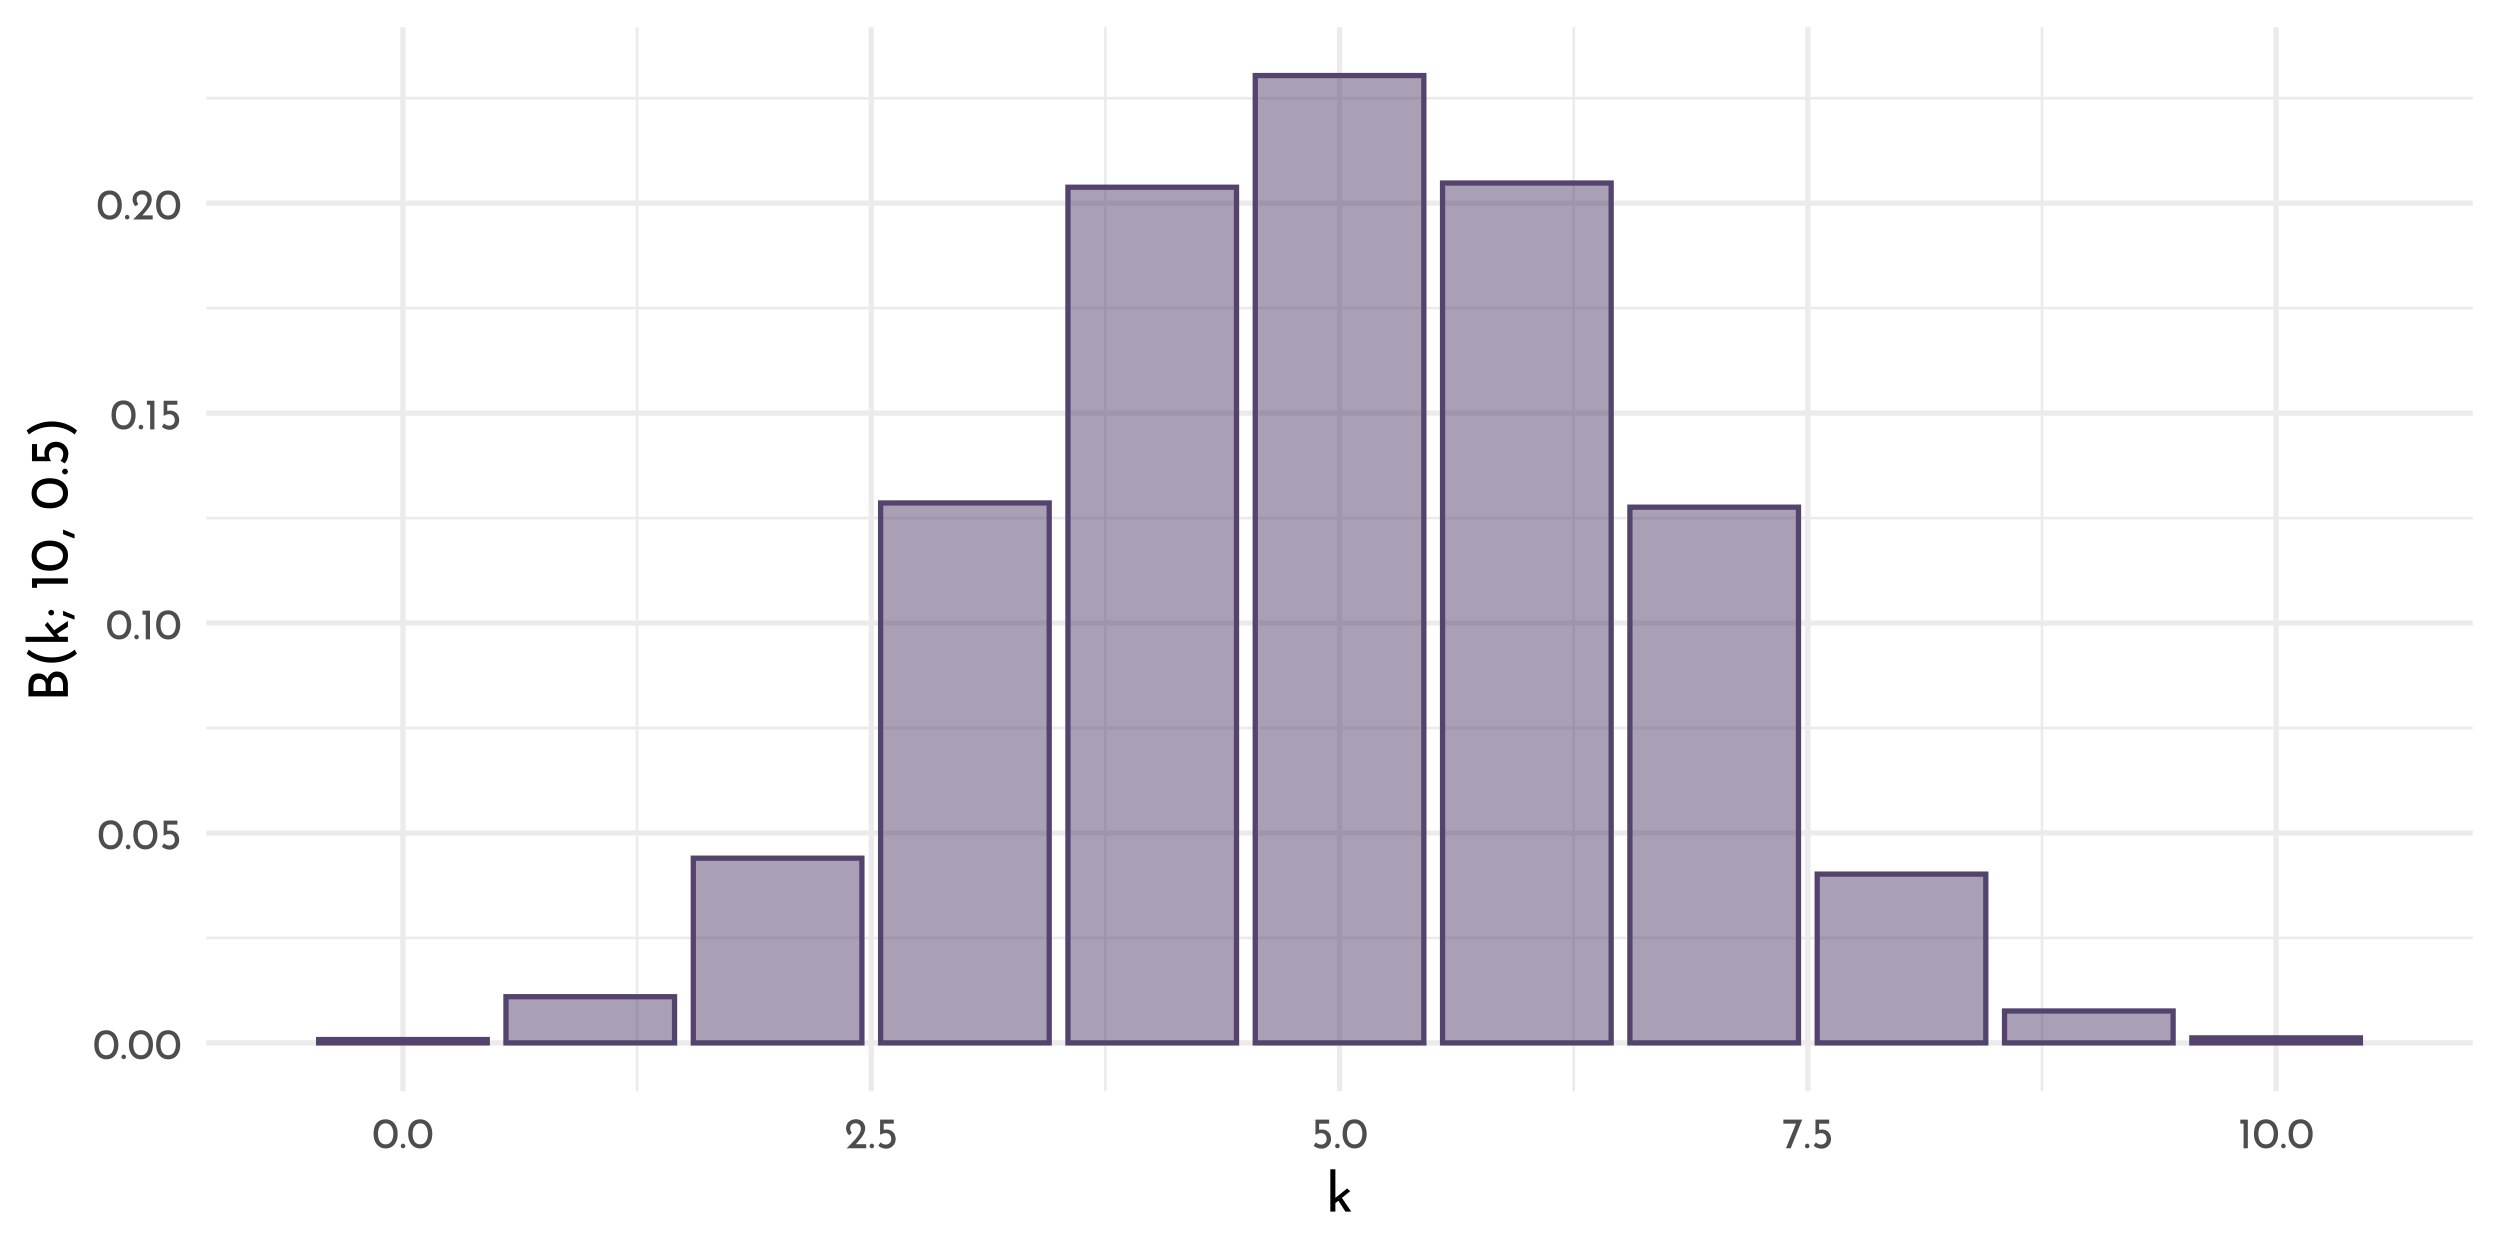
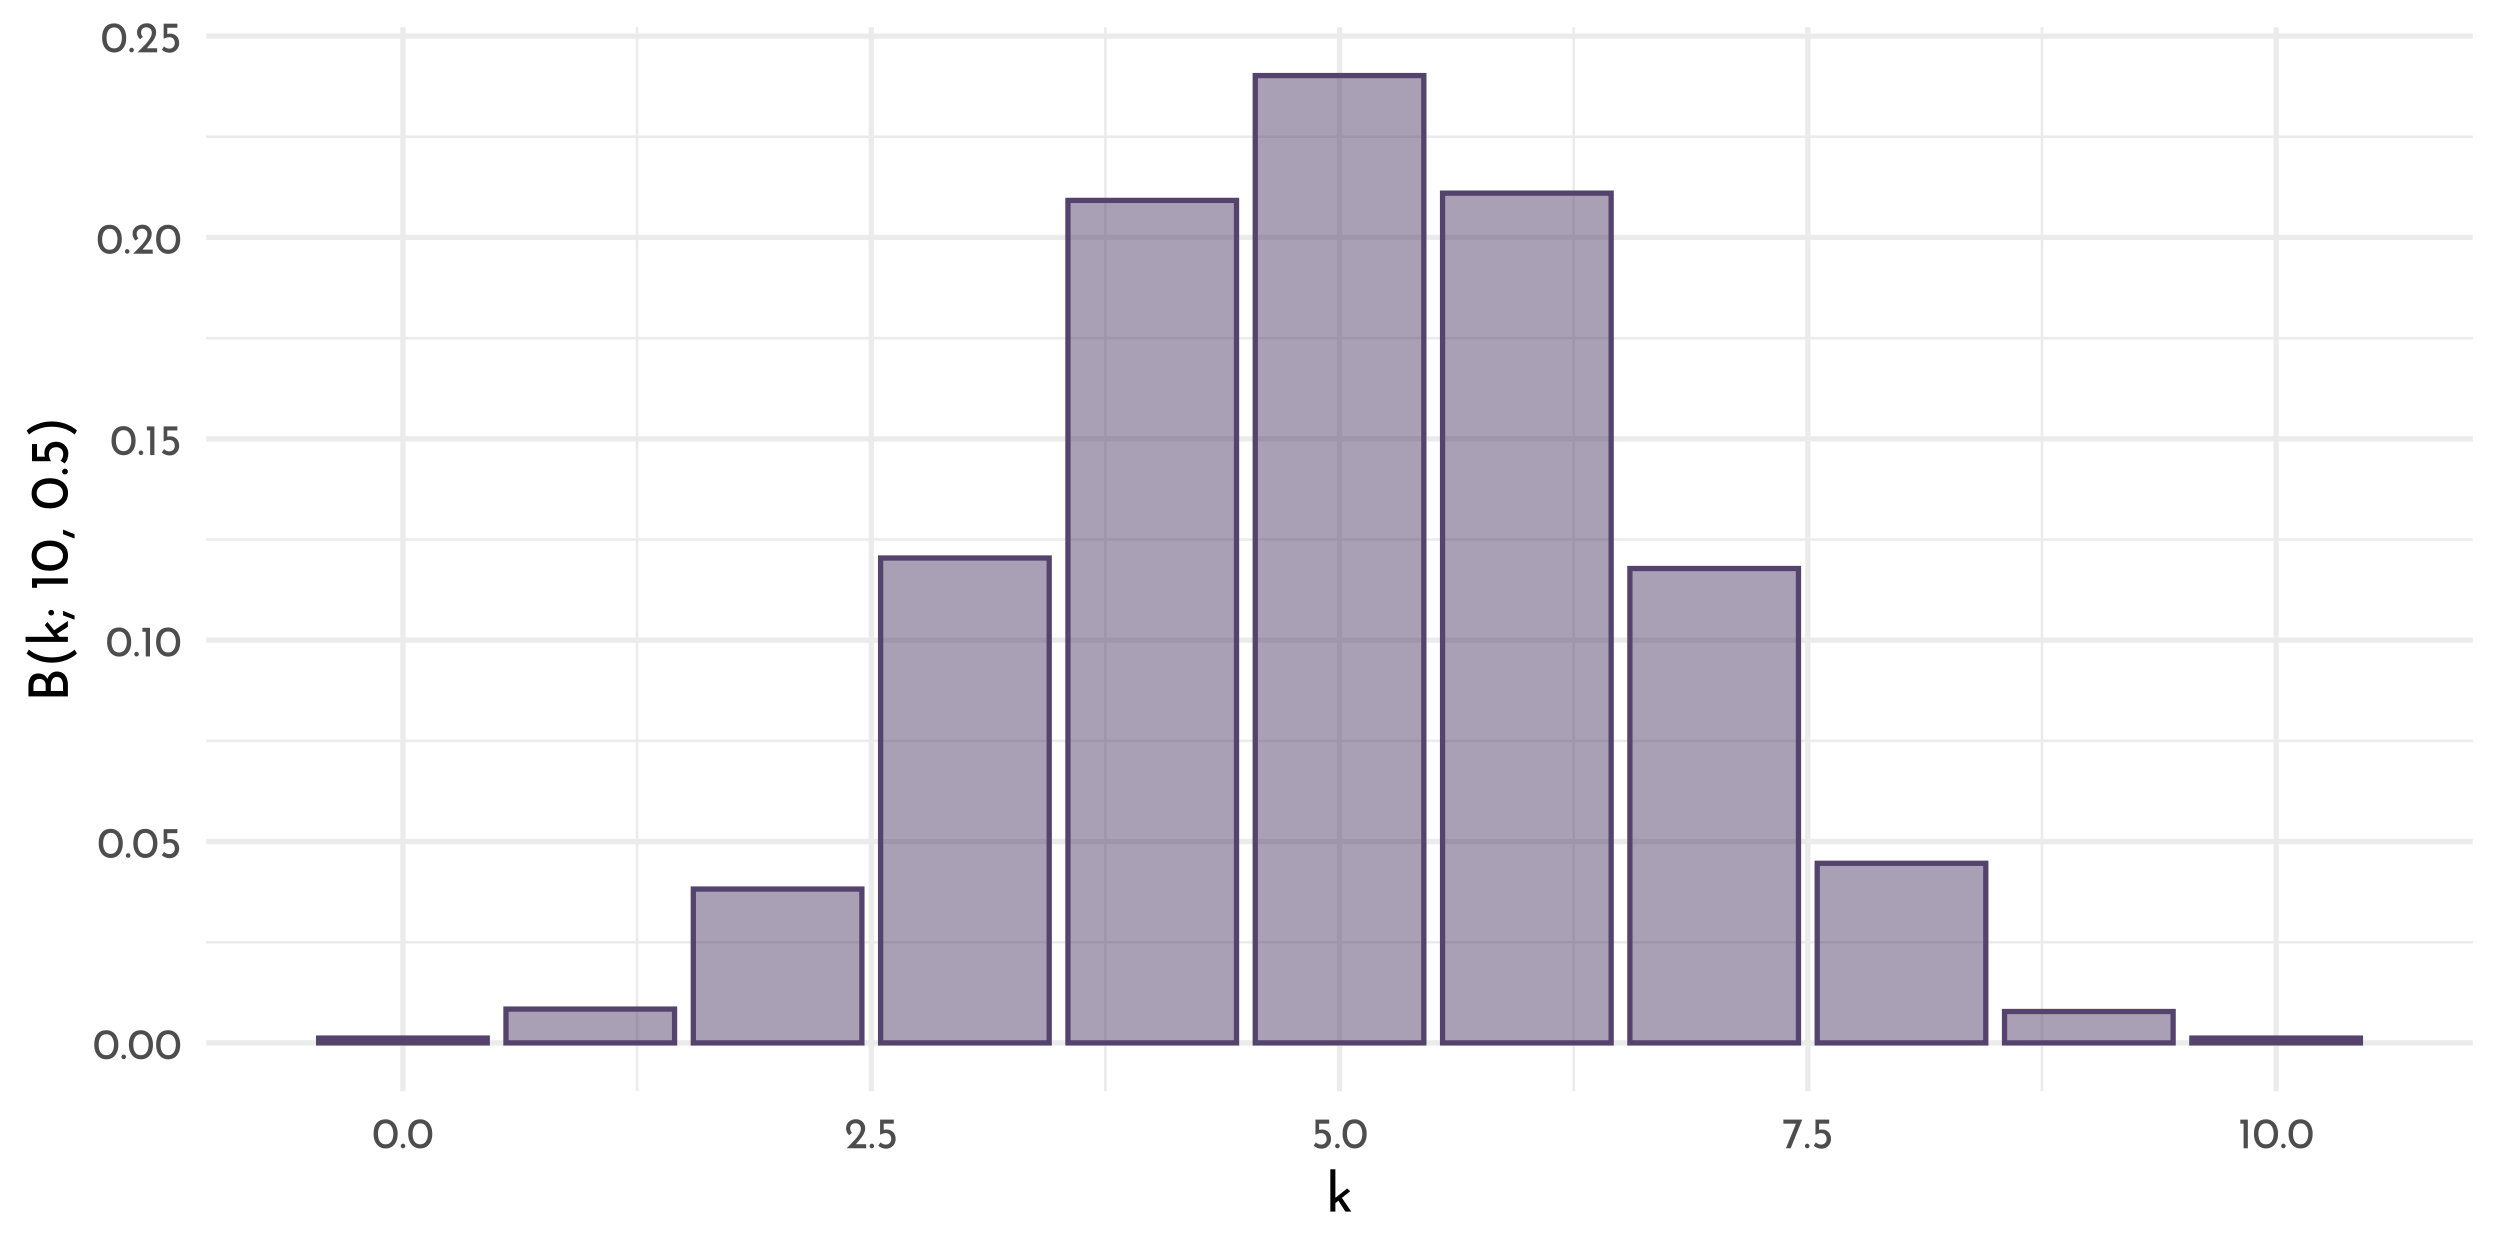
<svg xmlns="http://www.w3.org/2000/svg" xmlns:xlink="http://www.w3.org/1999/xlink" width="504pt" height="252pt" viewBox="0 0 504 252" version="1.1">
  <defs>
    <g>
      <symbol overflow="visible" id="glyph0-0">
        <path style="stroke:none;" d="" />
      </symbol>
      <symbol overflow="visible" id="glyph0-1">
        <path style="stroke:none;" d="M 2.75 0.031 C 2.27 0.031 1.848 -0.086 1.484 -0.328 C 1.117 -0.566 0.832 -0.906 0.625 -1.344 C 0.414 -1.789 0.312 -2.316 0.312 -2.922 C 0.312 -3.879 0.523 -4.609 0.953 -5.109 C 1.391 -5.609 1.988 -5.852 2.75 -5.844 C 3.219 -5.844 3.633 -5.723 4 -5.484 C 4.375 -5.254 4.66 -4.914 4.859 -4.469 C 5.066 -4.031 5.172 -3.516 5.172 -2.922 C 5.172 -2.305 5.066 -1.773 4.859 -1.328 C 4.66 -0.891 4.375 -0.551 4 -0.312 C 3.633 -0.082 3.219 0.031 2.75 0.031 Z M 2.734 -0.797 C 3.234 -0.797 3.613 -0.988 3.875 -1.375 C 4.145 -1.758 4.285 -2.281 4.297 -2.938 C 4.285 -3.57 4.145 -4.078 3.875 -4.453 C 3.613 -4.836 3.234 -5.031 2.734 -5.031 C 2.242 -5.031 1.863 -4.836 1.594 -4.453 C 1.332 -4.078 1.203 -3.566 1.203 -2.922 C 1.203 -2.266 1.332 -1.742 1.594 -1.359 C 1.863 -0.984 2.242 -0.797 2.734 -0.797 Z M 2.734 -0.797 " />
      </symbol>
      <symbol overflow="visible" id="glyph0-2">
        <path style="stroke:none;" d="M 0.297 -0.469 C 0.297 -0.594 0.344 -0.703 0.438 -0.797 C 0.531 -0.891 0.641 -0.938 0.766 -0.938 C 0.879 -0.938 0.984 -0.891 1.078 -0.797 C 1.172 -0.703 1.219 -0.594 1.219 -0.469 C 1.219 -0.332 1.172 -0.219 1.078 -0.125 C 0.984 -0.039 0.879 0 0.766 0 C 0.641 0 0.531 -0.039 0.438 -0.125 C 0.344 -0.219 0.297 -0.332 0.297 -0.469 Z M 0.297 -0.469 " />
      </symbol>
      <symbol overflow="visible" id="glyph0-3">
        <path style="stroke:none;" d="M 2.266 -3.781 C 2.641 -3.781 2.961 -3.691 3.234 -3.516 C 3.516 -3.348 3.723 -3.125 3.859 -2.844 C 4.004 -2.562 4.078 -2.242 4.078 -1.891 C 4.078 -1.523 3.992 -1.191 3.828 -0.891 C 3.66 -0.598 3.43 -0.363 3.141 -0.188 C 2.848 -0.008 2.52 0.078 2.156 0.078 C 1.852 0.078 1.555 0.02 1.266 -0.094 C 0.984 -0.207 0.754 -0.352 0.578 -0.531 L 1.031 -1.203 C 1.145 -1.066 1.297 -0.957 1.484 -0.875 C 1.68 -0.789 1.879 -0.75 2.078 -0.75 C 2.398 -0.75 2.664 -0.852 2.875 -1.062 C 3.082 -1.27 3.188 -1.535 3.188 -1.859 C 3.188 -2.223 3.086 -2.516 2.891 -2.734 C 2.703 -2.953 2.426 -3.062 2.062 -3.062 C 1.863 -3.062 1.676 -3.031 1.5 -2.969 C 1.32 -2.914 1.133 -2.836 0.938 -2.734 L 0.938 -5.781 L 3.703 -5.781 L 3.703 -4.969 L 1.672 -4.969 L 1.672 -3.719 C 1.859 -3.758 2.055 -3.781 2.266 -3.781 Z M 2.266 -3.781 " />
      </symbol>
      <symbol overflow="visible" id="glyph0-4">
        <path style="stroke:none;" d="M 1.984 -5.781 L 1.984 0 L 1.125 0 L 1.125 -4.969 L 0.469 -4.969 L 0.469 -5.781 Z M 1.984 -5.781 " />
      </symbol>
      <symbol overflow="visible" id="glyph0-5">
        <path style="stroke:none;" d="M 4.422 -0.828 L 4.422 0 L 0.469 0 L 0.766 -0.297 C 1.359 -0.891 1.82 -1.367 2.156 -1.734 C 2.5 -2.109 2.781 -2.484 3 -2.859 C 3.227 -3.242 3.344 -3.602 3.344 -3.938 C 3.344 -4.301 3.234 -4.578 3.016 -4.766 C 2.805 -4.953 2.551 -5.047 2.25 -5.047 C 2.008 -5.047 1.805 -4.992 1.641 -4.891 C 1.484 -4.785 1.367 -4.656 1.297 -4.5 C 1.223 -4.352 1.188 -4.207 1.188 -4.062 C 1.188 -3.688 1.301 -3.375 1.531 -3.125 L 1.016 -2.656 C 0.816 -2.77 0.656 -2.969 0.531 -3.25 C 0.414 -3.531 0.359 -3.789 0.359 -4.031 C 0.359 -4.352 0.438 -4.656 0.594 -4.938 C 0.758 -5.219 0.992 -5.441 1.297 -5.609 C 1.609 -5.773 1.973 -5.859 2.391 -5.859 C 2.742 -5.859 3.062 -5.773 3.344 -5.609 C 3.625 -5.441 3.836 -5.219 3.984 -4.938 C 4.141 -4.656 4.219 -4.348 4.219 -4.016 C 4.219 -3.68 4.141 -3.344 3.984 -3 C 3.828 -2.664 3.629 -2.352 3.391 -2.062 C 3.16 -1.77 2.852 -1.406 2.469 -0.969 L 2.344 -0.828 Z M 4.422 -0.828 " />
      </symbol>
      <symbol overflow="visible" id="glyph0-6">
        <path style="stroke:none;" d="M 4.062 -5.781 L 1.734 0 L 0.781 0 L 2.812 -4.969 L 0.266 -4.969 L 0.266 -5.781 Z M 4.062 -5.781 " />
      </symbol>
      <symbol overflow="visible" id="glyph1-0">
        <path style="stroke:none;" d="" />
      </symbol>
      <symbol overflow="visible" id="glyph1-1">
        <path style="stroke:none;" d="M 2.516 -2.188 L 1.906 -1.703 L 1.906 0 L 0.891 0 L 0.891 -8.531 L 1.906 -8.531 L 1.906 -2.766 L 4.266 -4.656 L 4.891 -4.109 L 3.219 -2.766 L 5.109 0 L 3.922 0 Z M 2.516 -2.188 " />
      </symbol>
      <symbol overflow="visible" id="glyph2-0">
        <path style="stroke:none;" d="" />
      </symbol>
      <symbol overflow="visible" id="glyph2-1">
        <path style="stroke:none;" d="M -4.125 -4.688 C -3.945 -5.145 -3.691 -5.504 -3.359 -5.766 C -3.035 -6.023 -2.66 -6.156 -2.234 -6.156 C -1.723 -6.156 -1.301 -6.031 -0.969 -5.781 C -0.633 -5.539 -0.391 -5.219 -0.234 -4.812 C -0.078 -4.414 0 -3.984 0 -3.516 L 0 -1.141 L -7.953 -1.141 L -7.953 -3.203 C -7.953 -4.016 -7.785 -4.645 -7.453 -5.094 C -7.117 -5.539 -6.617 -5.766 -5.953 -5.766 C -5.535 -5.766 -5.172 -5.672 -4.859 -5.484 C -4.547 -5.297 -4.301 -5.031 -4.125 -4.688 Z M -4.484 -2.219 L -4.484 -3.422 C -4.484 -3.828 -4.598 -4.133 -4.828 -4.344 C -5.066 -4.551 -5.367 -4.656 -5.734 -4.656 C -6.141 -4.656 -6.441 -4.531 -6.641 -4.281 C -6.836 -4.039 -6.938 -3.695 -6.938 -3.25 L -6.938 -2.219 Z M -0.984 -3.469 C -0.984 -3.926 -1.086 -4.305 -1.297 -4.609 C -1.504 -4.91 -1.812 -5.062 -2.219 -5.062 C -2.633 -5.062 -2.941 -4.895 -3.141 -4.562 C -3.336 -4.238 -3.438 -3.848 -3.438 -3.391 L -3.438 -2.219 L -0.984 -2.219 Z M -0.984 -3.469 " />
      </symbol>
      <symbol overflow="visible" id="glyph2-2">
        <path style="stroke:none;" d="M -3.25 -1.125 C -4.289 -1.125 -5.254 -1.301 -6.141 -1.656 C -7.035 -2.008 -7.758 -2.441 -8.312 -2.953 L -7.859 -3.766 C -7.316 -3.297 -6.648 -2.914 -5.859 -2.625 C -5.078 -2.332 -4.207 -2.188 -3.25 -2.188 C -2.281 -2.188 -1.398 -2.332 -0.609 -2.625 C 0.172 -2.914 0.828 -3.297 1.359 -3.766 L 1.828 -2.953 C 1.273 -2.441 0.551 -2.008 -0.344 -1.656 C -1.238 -1.301 -2.207 -1.125 -3.25 -1.125 Z M -3.25 -1.125 " />
      </symbol>
      <symbol overflow="visible" id="glyph2-3">
        <path style="stroke:none;" d="M -2.188 -2.516 L -1.703 -1.906 L 0 -1.906 L 0 -0.891 L -8.531 -0.891 L -8.531 -1.906 L -2.766 -1.906 L -4.656 -4.266 L -4.109 -4.891 L -2.766 -3.219 L 0 -5.109 L 0 -3.922 Z M -2.188 -2.516 " />
      </symbol>
      <symbol overflow="visible" id="glyph2-4">
        <path style="stroke:none;" d="M -3.359 -0.719 C -3.523 -0.719 -3.664 -0.773 -3.781 -0.891 C -3.895 -1.016 -3.953 -1.148 -3.953 -1.297 C -3.953 -1.43 -3.895 -1.555 -3.781 -1.672 C -3.664 -1.797 -3.523 -1.859 -3.359 -1.859 C -3.191 -1.859 -3.051 -1.801 -2.938 -1.688 C -2.832 -1.57 -2.781 -1.441 -2.781 -1.297 C -2.781 -1.141 -2.832 -1.004 -2.938 -0.891 C -3.051 -0.773 -3.191 -0.719 -3.359 -0.719 Z M 1.344 -0.703 L 1.344 0.125 C 0.664 -0.125 0.004 -0.367 -0.641 -0.609 L -0.969 -0.719 L -0.969 -1.656 Z M 1.344 -0.703 " />
      </symbol>
      <symbol overflow="visible" id="glyph2-5">
        <path style="stroke:none;" d="" />
      </symbol>
      <symbol overflow="visible" id="glyph2-6">
        <path style="stroke:none;" d="M -7.234 -2.484 L 0 -2.484 L 0 -1.406 L -6.219 -1.406 L -6.219 -0.578 L -7.234 -0.578 Z M -7.234 -2.484 " />
      </symbol>
      <symbol overflow="visible" id="glyph2-7">
        <path style="stroke:none;" d="M 0.031 -3.438 C 0.031 -2.844 -0.113 -2.316 -0.406 -1.859 C -0.707 -1.398 -1.133 -1.039 -1.688 -0.781 C -2.25 -0.52 -2.906 -0.391 -3.656 -0.391 C -4.844 -0.391 -5.75 -0.66 -6.375 -1.203 C -7.008 -1.742 -7.32 -2.488 -7.312 -3.438 C -7.312 -4.031 -7.164 -4.555 -6.875 -5.016 C -6.582 -5.473 -6.156 -5.828 -5.594 -6.078 C -5.039 -6.336 -4.395 -6.469 -3.656 -6.469 C -2.895 -6.469 -2.234 -6.336 -1.672 -6.078 C -1.117 -5.828 -0.691 -5.473 -0.391 -5.016 C -0.098 -4.555 0.039 -4.031 0.031 -3.438 Z M -0.984 -3.422 C -0.984 -4.047 -1.223 -4.523 -1.703 -4.859 C -2.191 -5.191 -2.848 -5.363 -3.672 -5.375 C -4.473 -5.363 -5.109 -5.191 -5.578 -4.859 C -6.055 -4.523 -6.297 -4.047 -6.297 -3.422 C -6.297 -2.805 -6.055 -2.332 -5.578 -2 C -5.098 -1.664 -4.457 -1.5 -3.656 -1.5 C -2.844 -1.5 -2.191 -1.664 -1.703 -2 C -1.223 -2.332 -0.984 -2.805 -0.984 -3.422 Z M -0.984 -3.422 " />
      </symbol>
      <symbol overflow="visible" id="glyph2-8">
        <path style="stroke:none;" d="M 0.578 -1.188 L 1.344 -0.875 L 1.344 -0.031 L 0.578 -0.312 C -0.316 -0.645 -0.832 -0.836 -0.969 -0.891 L -0.969 -1.828 Z M 0.578 -1.188 " />
      </symbol>
      <symbol overflow="visible" id="glyph2-9">
        <path style="stroke:none;" d="M -0.578 -0.375 C -0.742 -0.375 -0.883 -0.43 -1 -0.547 C -1.113 -0.66 -1.172 -0.797 -1.172 -0.953 C -1.172 -1.098 -1.113 -1.227 -1 -1.344 C -0.883 -1.469 -0.742 -1.531 -0.578 -1.531 C -0.41 -1.531 -0.27 -1.469 -0.156 -1.344 C -0.051 -1.227 0 -1.098 0 -0.953 C 0 -0.797 -0.051 -0.66 -0.156 -0.547 C -0.27 -0.43 -0.41 -0.375 -0.578 -0.375 Z M -0.578 -0.375 " />
      </symbol>
      <symbol overflow="visible" id="glyph2-10">
        <path style="stroke:none;" d="M -4.734 -2.828 C -4.734 -3.305 -4.625 -3.711 -4.406 -4.047 C -4.195 -4.391 -3.914 -4.648 -3.562 -4.828 C -3.207 -5.004 -2.805 -5.094 -2.359 -5.094 C -1.91 -5.094 -1.5 -4.988 -1.125 -4.781 C -0.75 -4.57 -0.453 -4.285 -0.234 -3.922 C -0.016 -3.555 0.094 -3.145 0.094 -2.688 C 0.094 -2.32 0.023 -1.957 -0.109 -1.594 C -0.254 -1.238 -0.438 -0.945 -0.656 -0.719 L -1.5 -1.281 C -1.332 -1.426 -1.195 -1.617 -1.094 -1.859 C -0.988 -2.109 -0.938 -2.359 -0.938 -2.609 C -0.938 -3.016 -1.066 -3.348 -1.328 -3.609 C -1.586 -3.867 -1.922 -4 -2.328 -4 C -2.773 -4 -3.133 -3.875 -3.406 -3.625 C -3.688 -3.375 -3.828 -3.023 -3.828 -2.578 C -3.828 -2.336 -3.789 -2.102 -3.719 -1.875 C -3.656 -1.656 -3.551 -1.422 -3.406 -1.172 L -7.234 -1.172 L -7.234 -4.625 L -6.219 -4.625 L -6.219 -2.094 L -4.641 -2.094 C -4.703 -2.32 -4.734 -2.566 -4.734 -2.828 Z M -4.734 -2.828 " />
      </symbol>
      <symbol overflow="visible" id="glyph2-11">
        <path style="stroke:none;" d="M -3.25 -3.438 C -2.207 -3.438 -1.234 -3.258 -0.328 -2.906 C 0.566 -2.562 1.285 -2.129 1.828 -1.609 L 1.359 -0.797 C 0.828 -1.266 0.172 -1.645 -0.609 -1.938 C -1.398 -2.227 -2.281 -2.375 -3.25 -2.375 C -4.207 -2.375 -5.078 -2.227 -5.859 -1.938 C -6.648 -1.645 -7.312 -1.266 -7.844 -0.797 L -8.312 -1.609 C -7.758 -2.129 -7.035 -2.562 -6.141 -2.906 C -5.254 -3.258 -4.289 -3.438 -3.25 -3.438 Z M -3.25 -3.438 " />
      </symbol>
    </g>
    <clipPath id="clip1">
-       <path d="M 41.582 188 L 498.52 188 L 498.52 190 L 41.582 190 Z M 41.582 188 " />
+       <path d="M 41.582 189 L 498.52 189 L 498.52 191 L 41.582 191 Z M 41.582 189 " />
    </clipPath>
    <clipPath id="clip2">
-       <path d="M 41.582 146 L 498.52 146 L 498.52 148 L 41.582 148 Z M 41.582 146 " />
+       <path d="M 41.582 149 L 498.52 149 L 498.52 150 L 41.582 150 Z M 41.582 149 " />
    </clipPath>
    <clipPath id="clip3">
-       <path d="M 41.582 104 L 498.52 104 L 498.52 105 L 41.582 105 Z M 41.582 104 " />
+       <path d="M 41.582 108 L 498.52 108 L 498.52 110 L 41.582 110 Z M 41.582 108 " />
    </clipPath>
    <clipPath id="clip4">
-       <path d="M 41.582 61 L 498.52 61 L 498.52 63 L 41.582 63 Z M 41.582 61 " />
+       <path d="M 41.582 67 L 498.52 67 L 498.52 69 L 41.582 69 Z M 41.582 67 " />
    </clipPath>
    <clipPath id="clip5">
-       <path d="M 41.582 19 L 498.52 19 L 498.52 21 L 41.582 21 Z M 41.582 19 " />
+       <path d="M 41.582 27 L 498.52 27 L 498.52 28 L 41.582 28 Z M 41.582 27 " />
    </clipPath>
    <clipPath id="clip6">
      <path d="M 128 5.48 L 129 5.48 L 129 220 L 128 220 Z M 128 5.48 " />
    </clipPath>
    <clipPath id="clip7">
      <path d="M 222 5.48 L 224 5.48 L 224 220 L 222 220 Z M 222 5.48 " />
    </clipPath>
    <clipPath id="clip8">
      <path d="M 316 5.48 L 318 5.48 L 318 220 L 316 220 Z M 316 5.48 " />
    </clipPath>
    <clipPath id="clip9">
      <path d="M 411 5.48 L 412 5.48 L 412 220 L 411 220 Z M 411 5.48 " />
    </clipPath>
    <clipPath id="clip10">
      <path d="M 41.582 209 L 498.52 209 L 498.52 211 L 41.582 211 Z M 41.582 209 " />
    </clipPath>
    <clipPath id="clip11">
-       <path d="M 41.582 167 L 498.52 167 L 498.52 169 L 41.582 169 Z M 41.582 167 " />
+       <path d="M 41.582 169 L 498.52 169 L 498.52 171 L 41.582 171 Z M 41.582 169 " />
    </clipPath>
    <clipPath id="clip12">
-       <path d="M 41.582 125 L 498.52 125 L 498.52 127 L 41.582 127 Z M 41.582 125 " />
+       <path d="M 41.582 128 L 498.52 128 L 498.52 130 L 41.582 130 Z M 41.582 128 " />
    </clipPath>
    <clipPath id="clip13">
-       <path d="M 41.582 82 L 498.52 82 L 498.52 84 L 41.582 84 Z M 41.582 82 " />
+       <path d="M 41.582 87 L 498.52 87 L 498.52 89 L 41.582 89 Z M 41.582 87 " />
    </clipPath>
    <clipPath id="clip14">
-       <path d="M 41.582 40 L 498.52 40 L 498.52 42 L 41.582 42 Z M 41.582 40 " />
+       <path d="M 41.582 47 L 498.52 47 L 498.52 49 L 41.582 49 Z M 41.582 47 " />
    </clipPath>
    <clipPath id="clip15">
+       <path d="M 41.582 6 L 498.52 6 L 498.52 8 L 41.582 8 Z M 41.582 6 " />
+     </clipPath>
+     <clipPath id="clip16">
      <path d="M 80 5.48 L 82 5.48 L 82 220 L 80 220 Z M 80 5.48 " />
    </clipPath>
-     <clipPath id="clip16">
+     <clipPath id="clip17">
      <path d="M 175 5.48 L 177 5.48 L 177 220 L 175 220 Z M 175 5.48 " />
    </clipPath>
-     <clipPath id="clip17">
+     <clipPath id="clip18">
      <path d="M 269 5.48 L 271 5.48 L 271 220 L 269 220 Z M 269 5.48 " />
    </clipPath>
-     <clipPath id="clip18">
+     <clipPath id="clip19">
      <path d="M 363 5.48 L 365 5.48 L 365 220 L 363 220 Z M 363 5.48 " />
    </clipPath>
-     <clipPath id="clip19">
+     <clipPath id="clip20">
      <path d="M 458 5.48 L 460 5.48 L 460 220 L 458 220 Z M 458 5.48 " />
    </clipPath>
  </defs>
  <g id="surface9">
    <rect x="0" y="0" width="504" height="252" style="fill:rgb(100%,100%,100%);fill-opacity:1;stroke:none;" />
    <g clip-path="url(#clip1)" clip-rule="nonzero">
-       <path style="fill:none;stroke-width:0.533;stroke-linecap:butt;stroke-linejoin:round;stroke:rgb(92.157%,92.157%,92.157%);stroke-opacity:1;stroke-miterlimit:10;" d="M 41.582 189.09 L 498.52 189.09 " />
+       <path style="fill:none;stroke-width:0.533;stroke-linecap:butt;stroke-linejoin:round;stroke:rgb(92.157%,92.157%,92.157%);stroke-opacity:1;stroke-miterlimit:10;" d="M 41.582 189.953 L 498.52 189.953 " />
    </g>
    <g clip-path="url(#clip2)" clip-rule="nonzero">
-       <path style="fill:none;stroke-width:0.533;stroke-linecap:butt;stroke-linejoin:round;stroke:rgb(92.157%,92.157%,92.157%);stroke-opacity:1;stroke-miterlimit:10;" d="M 41.582 146.766 L 498.52 146.766 " />
+       <path style="fill:none;stroke-width:0.533;stroke-linecap:butt;stroke-linejoin:round;stroke:rgb(92.157%,92.157%,92.157%);stroke-opacity:1;stroke-miterlimit:10;" d="M 41.582 149.355 L 498.52 149.355 " />
    </g>
    <g clip-path="url(#clip3)" clip-rule="nonzero">
-       <path style="fill:none;stroke-width:0.533;stroke-linecap:butt;stroke-linejoin:round;stroke:rgb(92.157%,92.157%,92.157%);stroke-opacity:1;stroke-miterlimit:10;" d="M 41.582 104.445 L 498.52 104.445 " />
+       <path style="fill:none;stroke-width:0.533;stroke-linecap:butt;stroke-linejoin:round;stroke:rgb(92.157%,92.157%,92.157%);stroke-opacity:1;stroke-miterlimit:10;" d="M 41.582 108.762 L 498.52 108.762 " />
    </g>
    <g clip-path="url(#clip4)" clip-rule="nonzero">
-       <path style="fill:none;stroke-width:0.533;stroke-linecap:butt;stroke-linejoin:round;stroke:rgb(92.157%,92.157%,92.157%);stroke-opacity:1;stroke-miterlimit:10;" d="M 41.582 62.121 L 498.52 62.121 " />
+       <path style="fill:none;stroke-width:0.533;stroke-linecap:butt;stroke-linejoin:round;stroke:rgb(92.157%,92.157%,92.157%);stroke-opacity:1;stroke-miterlimit:10;" d="M 41.582 68.168 L 498.52 68.168 " />
    </g>
    <g clip-path="url(#clip5)" clip-rule="nonzero">
-       <path style="fill:none;stroke-width:0.533;stroke-linecap:butt;stroke-linejoin:round;stroke:rgb(92.157%,92.157%,92.157%);stroke-opacity:1;stroke-miterlimit:10;" d="M 41.582 19.801 L 498.52 19.801 " />
+       <path style="fill:none;stroke-width:0.533;stroke-linecap:butt;stroke-linejoin:round;stroke:rgb(92.157%,92.157%,92.157%);stroke-opacity:1;stroke-miterlimit:10;" d="M 41.582 27.57 L 498.52 27.57 " />
    </g>
    <g clip-path="url(#clip6)" clip-rule="nonzero">
      <path style="fill:none;stroke-width:0.533;stroke-linecap:butt;stroke-linejoin:round;stroke:rgb(92.157%,92.157%,92.157%);stroke-opacity:1;stroke-miterlimit:10;" d="M 128.438 220 L 128.438 5.48 " />
    </g>
    <g clip-path="url(#clip7)" clip-rule="nonzero">
      <path style="fill:none;stroke-width:0.533;stroke-linecap:butt;stroke-linejoin:round;stroke:rgb(92.157%,92.157%,92.157%);stroke-opacity:1;stroke-miterlimit:10;" d="M 222.848 220 L 222.848 5.48 " />
    </g>
    <g clip-path="url(#clip8)" clip-rule="nonzero">
      <path style="fill:none;stroke-width:0.533;stroke-linecap:butt;stroke-linejoin:round;stroke:rgb(92.157%,92.157%,92.157%);stroke-opacity:1;stroke-miterlimit:10;" d="M 317.258 220 L 317.258 5.48 " />
    </g>
    <g clip-path="url(#clip9)" clip-rule="nonzero">
      <path style="fill:none;stroke-width:0.533;stroke-linecap:butt;stroke-linejoin:round;stroke:rgb(92.157%,92.157%,92.157%);stroke-opacity:1;stroke-miterlimit:10;" d="M 411.664 220 L 411.664 5.48 " />
    </g>
    <g clip-path="url(#clip10)" clip-rule="nonzero">
      <path style="fill:none;stroke-width:1.067;stroke-linecap:butt;stroke-linejoin:round;stroke:rgb(92.157%,92.157%,92.157%);stroke-opacity:1;stroke-miterlimit:10;" d="M 41.582 210.25 L 498.52 210.25 " />
    </g>
    <g clip-path="url(#clip11)" clip-rule="nonzero">
-       <path style="fill:none;stroke-width:1.067;stroke-linecap:butt;stroke-linejoin:round;stroke:rgb(92.157%,92.157%,92.157%);stroke-opacity:1;stroke-miterlimit:10;" d="M 41.582 167.926 L 498.52 167.926 " />
+       <path style="fill:none;stroke-width:1.067;stroke-linecap:butt;stroke-linejoin:round;stroke:rgb(92.157%,92.157%,92.157%);stroke-opacity:1;stroke-miterlimit:10;" d="M 41.582 169.652 L 498.52 169.652 " />
    </g>
    <g clip-path="url(#clip12)" clip-rule="nonzero">
-       <path style="fill:none;stroke-width:1.067;stroke-linecap:butt;stroke-linejoin:round;stroke:rgb(92.157%,92.157%,92.157%);stroke-opacity:1;stroke-miterlimit:10;" d="M 41.582 125.605 L 498.52 125.605 " />
+       <path style="fill:none;stroke-width:1.067;stroke-linecap:butt;stroke-linejoin:round;stroke:rgb(92.157%,92.157%,92.157%);stroke-opacity:1;stroke-miterlimit:10;" d="M 41.582 129.059 L 498.52 129.059 " />
    </g>
    <g clip-path="url(#clip13)" clip-rule="nonzero">
-       <path style="fill:none;stroke-width:1.067;stroke-linecap:butt;stroke-linejoin:round;stroke:rgb(92.157%,92.157%,92.157%);stroke-opacity:1;stroke-miterlimit:10;" d="M 41.582 83.285 L 498.52 83.285 " />
+       <path style="fill:none;stroke-width:1.067;stroke-linecap:butt;stroke-linejoin:round;stroke:rgb(92.157%,92.157%,92.157%);stroke-opacity:1;stroke-miterlimit:10;" d="M 41.582 88.465 L 498.52 88.465 " />
    </g>
    <g clip-path="url(#clip14)" clip-rule="nonzero">
-       <path style="fill:none;stroke-width:1.067;stroke-linecap:butt;stroke-linejoin:round;stroke:rgb(92.157%,92.157%,92.157%);stroke-opacity:1;stroke-miterlimit:10;" d="M 41.582 40.961 L 498.52 40.961 " />
+       <path style="fill:none;stroke-width:1.067;stroke-linecap:butt;stroke-linejoin:round;stroke:rgb(92.157%,92.157%,92.157%);stroke-opacity:1;stroke-miterlimit:10;" d="M 41.582 47.867 L 498.52 47.867 " />
    </g>
    <g clip-path="url(#clip15)" clip-rule="nonzero">
+       <path style="fill:none;stroke-width:1.067;stroke-linecap:butt;stroke-linejoin:round;stroke:rgb(92.157%,92.157%,92.157%);stroke-opacity:1;stroke-miterlimit:10;" d="M 41.582 7.273 L 498.52 7.273 " />
+     </g>
+     <g clip-path="url(#clip16)" clip-rule="nonzero">
      <path style="fill:none;stroke-width:1.067;stroke-linecap:butt;stroke-linejoin:round;stroke:rgb(92.157%,92.157%,92.157%);stroke-opacity:1;stroke-miterlimit:10;" d="M 81.234 220 L 81.234 5.48 " />
    </g>
-     <g clip-path="url(#clip16)" clip-rule="nonzero">
+     <g clip-path="url(#clip17)" clip-rule="nonzero">
      <path style="fill:none;stroke-width:1.067;stroke-linecap:butt;stroke-linejoin:round;stroke:rgb(92.157%,92.157%,92.157%);stroke-opacity:1;stroke-miterlimit:10;" d="M 175.645 220 L 175.645 5.48 " />
    </g>
-     <g clip-path="url(#clip17)" clip-rule="nonzero">
+     <g clip-path="url(#clip18)" clip-rule="nonzero">
      <path style="fill:none;stroke-width:1.067;stroke-linecap:butt;stroke-linejoin:round;stroke:rgb(92.157%,92.157%,92.157%);stroke-opacity:1;stroke-miterlimit:10;" d="M 270.051 220 L 270.051 5.48 " />
    </g>
-     <g clip-path="url(#clip18)" clip-rule="nonzero">
+     <g clip-path="url(#clip19)" clip-rule="nonzero">
      <path style="fill:none;stroke-width:1.067;stroke-linecap:butt;stroke-linejoin:round;stroke:rgb(92.157%,92.157%,92.157%);stroke-opacity:1;stroke-miterlimit:10;" d="M 364.461 220 L 364.461 5.48 " />
    </g>
-     <g clip-path="url(#clip19)" clip-rule="nonzero">
+     <g clip-path="url(#clip20)" clip-rule="nonzero">
      <path style="fill:none;stroke-width:1.067;stroke-linecap:butt;stroke-linejoin:round;stroke:rgb(92.157%,92.157%,92.157%);stroke-opacity:1;stroke-miterlimit:10;" d="M 458.867 220 L 458.867 5.48 " />
    </g>
-     <path style="fill-rule:nonzero;fill:rgb(32.941%,26.275%,42.745%);fill-opacity:0.502;stroke-width:1.067;stroke-linecap:square;stroke-linejoin:miter;stroke:rgb(32.941%,26.275%,42.745%);stroke-opacity:1;stroke-miterlimit:10;" d="M 64.242 210.25 L 98.23 210.25 L 98.23 209.574 L 64.242 209.574 Z M 64.242 210.25 " />
-     <path style="fill-rule:nonzero;fill:rgb(32.941%,26.275%,42.745%);fill-opacity:0.502;stroke-width:1.067;stroke-linecap:square;stroke-linejoin:miter;stroke:rgb(32.941%,26.275%,42.745%);stroke-opacity:1;stroke-miterlimit:10;" d="M 102.004 210.25 L 135.992 210.25 L 135.992 200.938 L 102.004 200.938 Z M 102.004 210.25 " />
-     <path style="fill-rule:nonzero;fill:rgb(32.941%,26.275%,42.745%);fill-opacity:0.502;stroke-width:1.067;stroke-linecap:square;stroke-linejoin:miter;stroke:rgb(32.941%,26.275%,42.745%);stroke-opacity:1;stroke-miterlimit:10;" d="M 139.77 210.25 L 173.758 210.25 L 173.758 173.008 L 139.77 173.008 Z M 139.77 210.25 " />
-     <path style="fill-rule:nonzero;fill:rgb(32.941%,26.275%,42.745%);fill-opacity:0.502;stroke-width:1.067;stroke-linecap:square;stroke-linejoin:miter;stroke:rgb(32.941%,26.275%,42.745%);stroke-opacity:1;stroke-miterlimit:10;" d="M 177.531 210.25 L 211.52 210.25 L 211.52 101.398 L 177.531 101.398 Z M 177.531 210.25 " />
-     <path style="fill-rule:nonzero;fill:rgb(32.941%,26.275%,42.745%);fill-opacity:0.502;stroke-width:1.067;stroke-linecap:square;stroke-linejoin:miter;stroke:rgb(32.941%,26.275%,42.745%);stroke-opacity:1;stroke-miterlimit:10;" d="M 215.297 210.25 L 249.285 210.25 L 249.285 37.746 L 215.297 37.746 Z M 215.297 210.25 " />
+     <path style="fill-rule:nonzero;fill:rgb(32.941%,26.275%,42.745%);fill-opacity:0.502;stroke-width:1.067;stroke-linecap:square;stroke-linejoin:miter;stroke:rgb(32.941%,26.275%,42.745%);stroke-opacity:1;stroke-miterlimit:10;" d="M 64.242 210.25 L 98.23 210.25 L 98.23 209.277 L 64.242 209.277 Z M 64.242 210.25 " />
+     <path style="fill-rule:nonzero;fill:rgb(32.941%,26.275%,42.745%);fill-opacity:0.502;stroke-width:1.067;stroke-linecap:square;stroke-linejoin:miter;stroke:rgb(32.941%,26.275%,42.745%);stroke-opacity:1;stroke-miterlimit:10;" d="M 102.004 210.25 L 135.992 210.25 L 135.992 203.43 L 102.004 203.43 Z M 102.004 210.25 " />
+     <path style="fill-rule:nonzero;fill:rgb(32.941%,26.275%,42.745%);fill-opacity:0.502;stroke-width:1.067;stroke-linecap:square;stroke-linejoin:miter;stroke:rgb(32.941%,26.275%,42.745%);stroke-opacity:1;stroke-miterlimit:10;" d="M 139.77 210.25 L 173.758 210.25 L 173.758 179.234 L 139.77 179.234 Z M 139.77 210.25 " />
+     <path style="fill-rule:nonzero;fill:rgb(32.941%,26.275%,42.745%);fill-opacity:0.502;stroke-width:1.067;stroke-linecap:square;stroke-linejoin:miter;stroke:rgb(32.941%,26.275%,42.745%);stroke-opacity:1;stroke-miterlimit:10;" d="M 177.531 210.25 L 211.52 210.25 L 211.52 112.496 L 177.531 112.496 Z M 177.531 210.25 " />
+     <path style="fill-rule:nonzero;fill:rgb(32.941%,26.275%,42.745%);fill-opacity:0.502;stroke-width:1.067;stroke-linecap:square;stroke-linejoin:miter;stroke:rgb(32.941%,26.275%,42.745%);stroke-opacity:1;stroke-miterlimit:10;" d="M 215.297 210.25 L 249.285 210.25 L 249.285 40.402 L 215.297 40.402 Z M 215.297 210.25 " />
    <path style="fill-rule:nonzero;fill:rgb(32.941%,26.275%,42.745%);fill-opacity:0.502;stroke-width:1.067;stroke-linecap:square;stroke-linejoin:miter;stroke:rgb(32.941%,26.275%,42.745%);stroke-opacity:1;stroke-miterlimit:10;" d="M 253.059 210.25 L 287.047 210.25 L 287.047 15.23 L 253.059 15.23 Z M 253.059 210.25 " />
-     <path style="fill-rule:nonzero;fill:rgb(32.941%,26.275%,42.745%);fill-opacity:0.502;stroke-width:1.067;stroke-linecap:square;stroke-linejoin:miter;stroke:rgb(32.941%,26.275%,42.745%);stroke-opacity:1;stroke-miterlimit:10;" d="M 290.82 210.25 L 324.809 210.25 L 324.809 36.898 L 290.82 36.898 Z M 290.82 210.25 " />
-     <path style="fill-rule:nonzero;fill:rgb(32.941%,26.275%,42.745%);fill-opacity:0.502;stroke-width:1.067;stroke-linecap:square;stroke-linejoin:miter;stroke:rgb(32.941%,26.275%,42.745%);stroke-opacity:1;stroke-miterlimit:10;" d="M 328.586 210.25 L 362.574 210.25 L 362.574 102.246 L 328.586 102.246 Z M 328.586 210.25 " />
-     <path style="fill-rule:nonzero;fill:rgb(32.941%,26.275%,42.745%);fill-opacity:0.502;stroke-width:1.067;stroke-linecap:square;stroke-linejoin:miter;stroke:rgb(32.941%,26.275%,42.745%);stroke-opacity:1;stroke-miterlimit:10;" d="M 366.348 210.25 L 400.336 210.25 L 400.336 176.223 L 366.348 176.223 Z M 366.348 210.25 " />
-     <path style="fill-rule:nonzero;fill:rgb(32.941%,26.275%,42.745%);fill-opacity:0.502;stroke-width:1.067;stroke-linecap:square;stroke-linejoin:miter;stroke:rgb(32.941%,26.275%,42.745%);stroke-opacity:1;stroke-miterlimit:10;" d="M 404.113 210.25 L 438.102 210.25 L 438.102 203.816 L 404.113 203.816 Z M 404.113 210.25 " />
-     <path style="fill-rule:nonzero;fill:rgb(32.941%,26.275%,42.745%);fill-opacity:0.502;stroke-width:1.067;stroke-linecap:square;stroke-linejoin:miter;stroke:rgb(32.941%,26.275%,42.745%);stroke-opacity:1;stroke-miterlimit:10;" d="M 441.875 210.25 L 475.863 210.25 L 475.863 209.234 L 441.875 209.234 Z M 441.875 210.25 " />
+     <path style="fill-rule:nonzero;fill:rgb(32.941%,26.275%,42.745%);fill-opacity:0.502;stroke-width:1.067;stroke-linecap:square;stroke-linejoin:miter;stroke:rgb(32.941%,26.275%,42.745%);stroke-opacity:1;stroke-miterlimit:10;" d="M 290.82 210.25 L 324.809 210.25 L 324.809 38.938 L 290.82 38.938 Z M 290.82 210.25 " />
+     <path style="fill-rule:nonzero;fill:rgb(32.941%,26.275%,42.745%);fill-opacity:0.502;stroke-width:1.067;stroke-linecap:square;stroke-linejoin:miter;stroke:rgb(32.941%,26.275%,42.745%);stroke-opacity:1;stroke-miterlimit:10;" d="M 328.586 210.25 L 362.574 210.25 L 362.574 114.609 L 328.586 114.609 Z M 328.586 210.25 " />
+     <path style="fill-rule:nonzero;fill:rgb(32.941%,26.275%,42.745%);fill-opacity:0.502;stroke-width:1.067;stroke-linecap:square;stroke-linejoin:miter;stroke:rgb(32.941%,26.275%,42.745%);stroke-opacity:1;stroke-miterlimit:10;" d="M 366.348 210.25 L 400.336 210.25 L 400.336 174.039 L 366.348 174.039 Z M 366.348 210.25 " />
+     <path style="fill-rule:nonzero;fill:rgb(32.941%,26.275%,42.745%);fill-opacity:0.502;stroke-width:1.067;stroke-linecap:square;stroke-linejoin:miter;stroke:rgb(32.941%,26.275%,42.745%);stroke-opacity:1;stroke-miterlimit:10;" d="M 404.113 210.25 L 438.102 210.25 L 438.102 203.918 L 404.113 203.918 Z M 404.113 210.25 " />
+     <path style="fill-rule:nonzero;fill:rgb(32.941%,26.275%,42.745%);fill-opacity:0.502;stroke-width:1.067;stroke-linecap:square;stroke-linejoin:miter;stroke:rgb(32.941%,26.275%,42.745%);stroke-opacity:1;stroke-miterlimit:10;" d="M 441.875 210.25 L 475.863 210.25 L 475.863 209.277 L 441.875 209.277 Z M 441.875 210.25 " />
    <g style="fill:rgb(30.196%,30.196%,30.196%);fill-opacity:1;">
      <use xlink:href="#glyph0-1" x="18.691" y="213.531" />
      <use xlink:href="#glyph0-2" x="24.183" y="213.531" />
      <use xlink:href="#glyph0-1" x="25.67" y="213.531" />
      <use xlink:href="#glyph0-1" x="31.161" y="213.531" />
    </g>
    <g style="fill:rgb(30.196%,30.196%,30.196%);fill-opacity:1;">
-       <use xlink:href="#glyph0-1" x="19.582" y="171.211" />
-       <use xlink:href="#glyph0-2" x="25.073" y="171.211" />
-       <use xlink:href="#glyph0-1" x="26.56" y="171.211" />
-       <use xlink:href="#glyph0-3" x="32.052" y="171.211" />
-     </g>
-     <g style="fill:rgb(30.196%,30.196%,30.196%);fill-opacity:1;">
-       <use xlink:href="#glyph0-1" x="21.277" y="128.887" />
-       <use xlink:href="#glyph0-2" x="26.769" y="128.887" />
-       <use xlink:href="#glyph0-4" x="28.256" y="128.887" />
-       <use xlink:href="#glyph0-1" x="31.16" y="128.887" />
-     </g>
-     <g style="fill:rgb(30.196%,30.196%,30.196%);fill-opacity:1;">
-       <use xlink:href="#glyph0-1" x="22.168" y="86.566" />
-       <use xlink:href="#glyph0-2" x="27.659" y="86.566" />
-       <use xlink:href="#glyph0-4" x="29.146" y="86.566" />
-       <use xlink:href="#glyph0-3" x="32.05" y="86.566" />
-     </g>
-     <g style="fill:rgb(30.196%,30.196%,30.196%);fill-opacity:1;">
-       <use xlink:href="#glyph0-1" x="19.387" y="44.246" />
-       <use xlink:href="#glyph0-2" x="24.878" y="44.246" />
-       <use xlink:href="#glyph0-5" x="26.365" y="44.246" />
-       <use xlink:href="#glyph0-1" x="31.161" y="44.246" />
+       <use xlink:href="#glyph0-1" x="19.582" y="172.938" />
+       <use xlink:href="#glyph0-2" x="25.073" y="172.938" />
+       <use xlink:href="#glyph0-1" x="26.56" y="172.938" />
+       <use xlink:href="#glyph0-3" x="32.052" y="172.938" />
+     </g>
+     <g style="fill:rgb(30.196%,30.196%,30.196%);fill-opacity:1;">
+       <use xlink:href="#glyph0-1" x="21.277" y="132.34" />
+       <use xlink:href="#glyph0-2" x="26.769" y="132.34" />
+       <use xlink:href="#glyph0-4" x="28.256" y="132.34" />
+       <use xlink:href="#glyph0-1" x="31.16" y="132.34" />
+     </g>
+     <g style="fill:rgb(30.196%,30.196%,30.196%);fill-opacity:1;">
+       <use xlink:href="#glyph0-1" x="22.168" y="91.746" />
+       <use xlink:href="#glyph0-2" x="27.659" y="91.746" />
+       <use xlink:href="#glyph0-4" x="29.146" y="91.746" />
+       <use xlink:href="#glyph0-3" x="32.05" y="91.746" />
+     </g>
+     <g style="fill:rgb(30.196%,30.196%,30.196%);fill-opacity:1;">
+       <use xlink:href="#glyph0-1" x="19.387" y="51.152" />
+       <use xlink:href="#glyph0-2" x="24.878" y="51.152" />
+       <use xlink:href="#glyph0-5" x="26.365" y="51.152" />
+       <use xlink:href="#glyph0-1" x="31.161" y="51.152" />
+     </g>
+     <g style="fill:rgb(30.196%,30.196%,30.196%);fill-opacity:1;">
+       <use xlink:href="#glyph0-1" x="20.277" y="10.555" />
+       <use xlink:href="#glyph0-2" x="25.769" y="10.555" />
+       <use xlink:href="#glyph0-5" x="27.256" y="10.555" />
+       <use xlink:href="#glyph0-3" x="32.052" y="10.555" />
    </g>
    <g style="fill:rgb(30.196%,30.196%,30.196%);fill-opacity:1;">
      <use xlink:href="#glyph0-1" x="75" y="231.496" />
      <use xlink:href="#glyph0-2" x="80.491" y="231.496" />
      <use xlink:href="#glyph0-1" x="81.978" y="231.496" />
    </g>
    <g style="fill:rgb(30.196%,30.196%,30.196%);fill-opacity:1;">
      <use xlink:href="#glyph0-5" x="170.203" y="231.496" />
      <use xlink:href="#glyph0-2" x="174.999" y="231.496" />
      <use xlink:href="#glyph0-3" x="176.486" y="231.496" />
    </g>
    <g style="fill:rgb(30.196%,30.196%,30.196%);fill-opacity:1;">
      <use xlink:href="#glyph0-3" x="264.262" y="231.496" />
      <use xlink:href="#glyph0-2" x="268.864" y="231.496" />
      <use xlink:href="#glyph0-1" x="270.351" y="231.496" />
    </g>
    <g style="fill:rgb(30.196%,30.196%,30.196%);fill-opacity:1;">
      <use xlink:href="#glyph0-6" x="359.262" y="231.496" />
      <use xlink:href="#glyph0-2" x="363.574" y="231.496" />
      <use xlink:href="#glyph0-3" x="365.061" y="231.496" />
    </g>
    <g style="fill:rgb(30.196%,30.196%,30.196%);fill-opacity:1;">
      <use xlink:href="#glyph0-4" x="451.18" y="231.496" />
      <use xlink:href="#glyph0-1" x="454.084" y="231.496" />
      <use xlink:href="#glyph0-2" x="459.575" y="231.496" />
      <use xlink:href="#glyph0-1" x="461.062" y="231.496" />
    </g>
    <g style="fill:rgb(0%,0%,0%);fill-opacity:1;">
      <use xlink:href="#glyph1-1" x="267.305" y="244.254" />
    </g>
    <g style="fill:rgb(0%,0%,0%);fill-opacity:1;">
      <use xlink:href="#glyph2-1" x="13.684" y="141.531" />
      <use xlink:href="#glyph2-2" x="13.684" y="134.722" />
      <use xlink:href="#glyph2-3" x="13.684" y="130.289" />
      <use xlink:href="#glyph2-4" x="13.684" y="124.8" />
      <use xlink:href="#glyph2-5" x="13.684" y="122.556" />
      <use xlink:href="#glyph2-6" x="13.684" y="119.08" />
      <use xlink:href="#glyph2-7" x="13.684" y="115.45" />
      <use xlink:href="#glyph2-8" x="13.684" y="108.586" />
      <use xlink:href="#glyph2-5" x="13.684" y="106.353" />
      <use xlink:href="#glyph2-7" x="13.684" y="102.877" />
      <use xlink:href="#glyph2-9" x="13.684" y="96.013" />
      <use xlink:href="#glyph2-10" x="13.684" y="94.154" />
      <use xlink:href="#glyph2-11" x="13.684" y="88.401" />
    </g>
  </g>
</svg>
